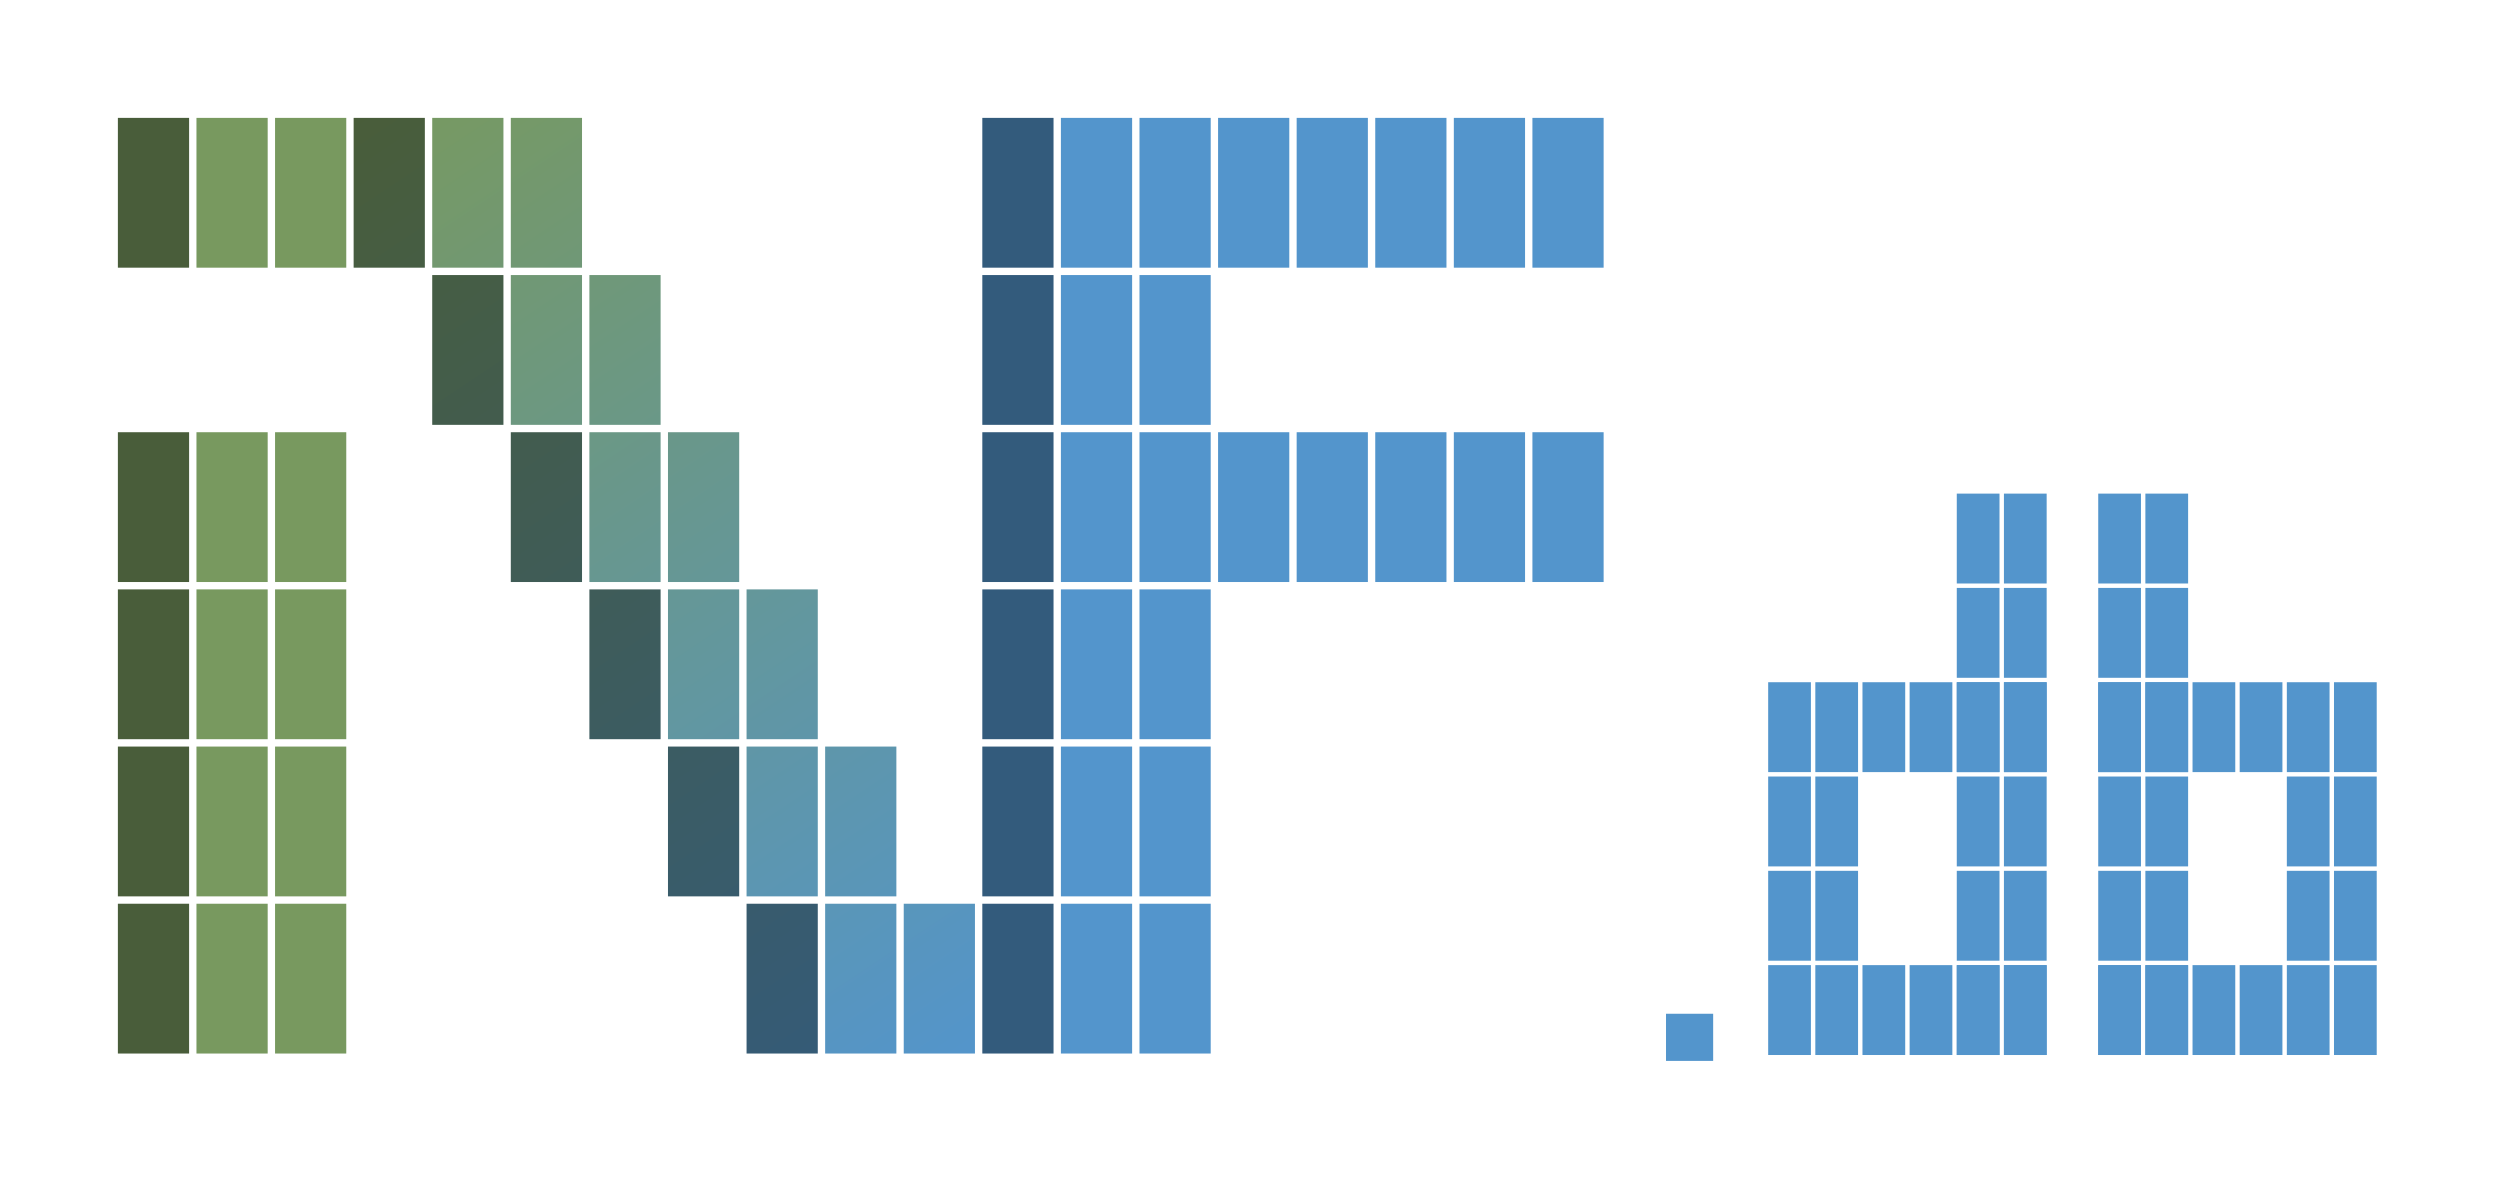
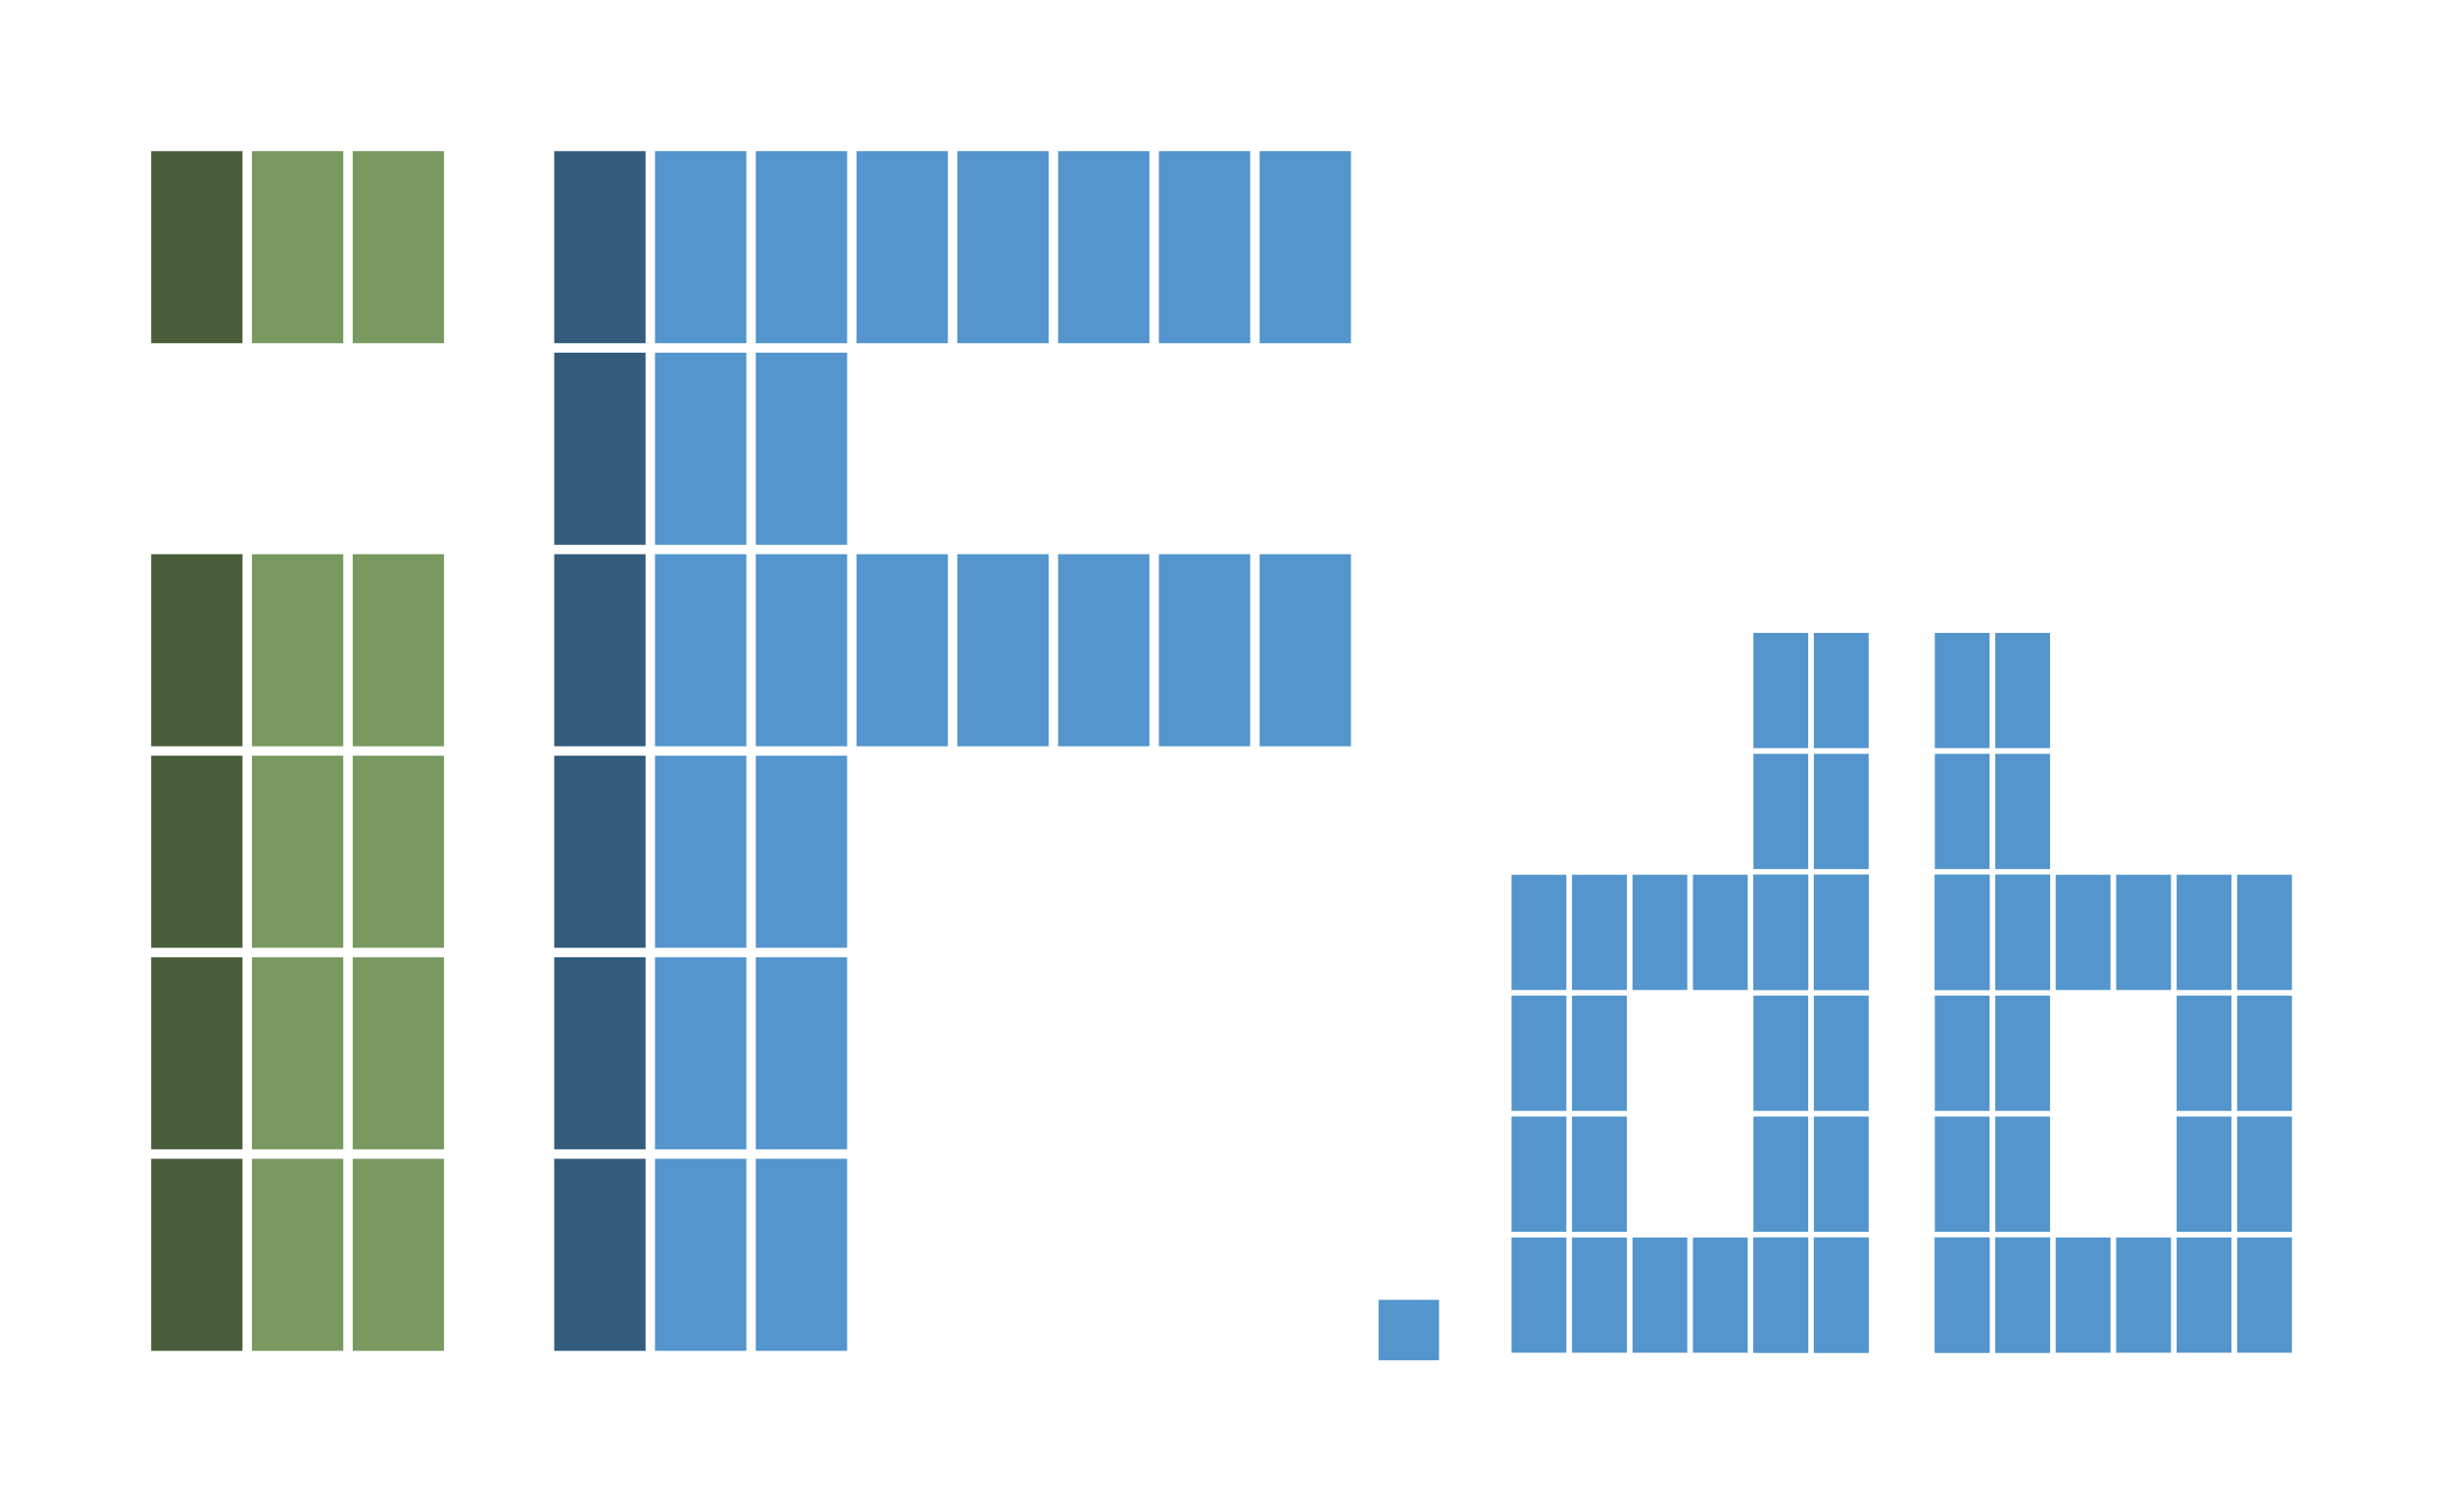
- <svg xmlns="http://www.w3.org/2000/svg" width="1018" height="480" viewBox="0 0 1018 480">
+ <svg xmlns="http://www.w3.org/2000/svg" width="778" height="480" viewBox="0 0 778 480">
  <defs>
    <linearGradient id="gm" gradientUnits="userSpaceOnUse" x1="144" y1="48" x2="400" y2="432">
      <stop offset="0" stop-color="#78995f" />
      <stop offset="1" stop-color="#5395cc" />
    </linearGradient>
    <linearGradient id="gd" gradientUnits="userSpaceOnUse" x1="144" y1="48" x2="400" y2="432">
      <stop offset="0" stop-color="#495d3a" />
      <stop offset="1" stop-color="#335b7c" />
    </linearGradient>
  </defs>
  <rect x="48" y="48" width="29" height="61" fill="#495d3a" />
  <rect x="80" y="48" width="29" height="61" fill="#78995f" />
  <rect x="112" y="48" width="29" height="61" fill="#78995f" />
  <rect x="48" y="176" width="29" height="61" fill="#495d3a" />
  <rect x="80" y="176" width="29" height="61" fill="#78995f" />
  <rect x="112" y="176" width="29" height="61" fill="#78995f" />
  <rect x="48" y="240" width="29" height="61" fill="#495d3a" />
  <rect x="80" y="240" width="29" height="61" fill="#78995f" />
  <rect x="112" y="240" width="29" height="61" fill="#78995f" />
  <rect x="48" y="304" width="29" height="61" fill="#495d3a" />
  <rect x="80" y="304" width="29" height="61" fill="#78995f" />
  <rect x="112" y="304" width="29" height="61" fill="#78995f" />
  <rect x="48" y="368" width="29" height="61" fill="#495d3a" />
  <rect x="80" y="368" width="29" height="61" fill="#78995f" />
  <rect x="112" y="368" width="29" height="61" fill="#78995f" />
-   <rect x="144" y="48" width="29" height="61" fill="url(#gd)" />
-   <rect x="176" y="48" width="29" height="61" fill="url(#gm)" />
-   <rect x="208" y="48" width="29" height="61" fill="url(#gm)" />
-   <rect x="176" y="112" width="29" height="61" fill="url(#gd)" />
-   <rect x="208" y="112" width="29" height="61" fill="url(#gm)" />
-   <rect x="240" y="112" width="29" height="61" fill="url(#gm)" />
-   <rect x="208" y="176" width="29" height="61" fill="url(#gd)" />
-   <rect x="240" y="176" width="29" height="61" fill="url(#gm)" />
-   <rect x="272" y="176" width="29" height="61" fill="url(#gm)" />
-   <rect x="240" y="240" width="29" height="61" fill="url(#gd)" />
-   <rect x="272" y="240" width="29" height="61" fill="url(#gm)" />
-   <rect x="304" y="240" width="29" height="61" fill="url(#gm)" />
-   <rect x="272" y="304" width="29" height="61" fill="url(#gd)" />
-   <rect x="304" y="304" width="29" height="61" fill="url(#gm)" />
-   <rect x="336" y="304" width="29" height="61" fill="url(#gm)" />
-   <rect x="304" y="368" width="29" height="61" fill="url(#gd)" />
-   <rect x="336" y="368" width="29" height="61" fill="url(#gm)" />
-   <rect x="368" y="368" width="29" height="61" fill="url(#gm)" />
-   <rect x="400" y="48" width="29" height="61" fill="#335b7c" />
-   <rect x="432" y="48" width="29" height="61" fill="#5395cc" />
-   <rect x="464" y="48" width="29" height="61" fill="#5395cc" />
-   <rect x="496" y="48" width="29" height="61" fill="#5395cc" />
-   <rect x="528" y="48" width="29" height="61" fill="#5395cc" />
-   <rect x="560" y="48" width="29" height="61" fill="#5395cc" />
-   <rect x="592" y="48" width="29" height="61" fill="#5395cc" />
-   <rect x="624" y="48" width="29" height="61" fill="#5395cc" />
-   <rect x="400" y="112" width="29" height="61" fill="#335b7c" />
-   <rect x="432" y="112" width="29" height="61" fill="#5395cc" />
-   <rect x="464" y="112" width="29" height="61" fill="#5395cc" />
-   <rect x="400" y="176" width="29" height="61" fill="#335b7c" />
-   <rect x="432" y="176" width="29" height="61" fill="#5395cc" />
-   <rect x="464" y="176" width="29" height="61" fill="#5395cc" />
-   <rect x="496" y="176" width="29" height="61" fill="#5395cc" />
-   <rect x="528" y="176" width="29" height="61" fill="#5395cc" />
-   <rect x="560" y="176" width="29" height="61" fill="#5395cc" />
-   <rect x="592" y="176" width="29" height="61" fill="#5395cc" />
-   <rect x="624" y="176" width="29" height="61" fill="#5395cc" />
-   <rect x="400" y="240" width="29" height="61" fill="#335b7c" />
-   <rect x="432" y="240" width="29" height="61" fill="#5395cc" />
-   <rect x="464" y="240" width="29" height="61" fill="#5395cc" />
-   <rect x="400" y="304" width="29" height="61" fill="#335b7c" />
-   <rect x="432" y="304" width="29" height="61" fill="#5395cc" />
-   <rect x="464" y="304" width="29" height="61" fill="#5395cc" />
-   <rect x="400" y="368" width="29" height="61" fill="#335b7c" />
-   <rect x="432" y="368" width="29" height="61" fill="#5395cc" />
-   <rect x="464" y="368" width="29" height="61" fill="#5395cc" />
-   <rect x="796.8" y="201" width="17.4" height="36.6" fill="#5395cc" />
-   <rect x="816" y="201" width="17.4" height="36.6" fill="#5395cc" />
-   <rect x="796.8" y="239.4" width="17.4" height="36.6" fill="#5395cc" />
-   <rect x="816" y="239.4" width="17.4" height="36.6" fill="#5395cc" />
-   <rect x="796.8" y="277.8" width="17.4" height="36.6" fill="#5395cc" />
-   <rect x="816" y="277.8" width="17.4" height="36.6" fill="#5395cc" />
-   <rect x="796.8" y="316.2" width="17.4" height="36.6" fill="#5395cc" />
-   <rect x="816" y="316.2" width="17.4" height="36.6" fill="#5395cc" />
-   <rect x="796.8" y="354.6" width="17.4" height="36.6" fill="#5395cc" />
-   <rect x="816" y="354.6" width="17.4" height="36.6" fill="#5395cc" />
-   <rect x="796.8" y="393" width="17.4" height="36.6" fill="#5395cc" />
-   <rect x="816" y="393" width="17.4" height="36.6" fill="#5395cc" />
-   <rect x="720" y="277.8" width="17.4" height="36.6" fill="#5395cc" />
-   <rect x="739.2" y="277.8" width="17.4" height="36.6" fill="#5395cc" />
-   <rect x="758.4" y="277.8" width="17.4" height="36.6" fill="#5395cc" />
-   <rect x="777.6" y="277.8" width="17.4" height="36.6" fill="#5395cc" />
-   <rect x="796.8" y="277.8" width="17.4" height="36.6" fill="#5395cc" />
-   <rect x="816" y="277.8" width="17.4" height="36.6" fill="#5395cc" />
-   <rect x="720" y="316.2" width="17.4" height="36.6" fill="#5395cc" />
-   <rect x="739.2" y="316.2" width="17.4" height="36.6" fill="#5395cc" />
-   <rect x="720" y="354.6" width="17.4" height="36.6" fill="#5395cc" />
-   <rect x="739.2" y="354.6" width="17.4" height="36.6" fill="#5395cc" />
-   <rect x="720" y="393" width="17.4" height="36.6" fill="#5395cc" />
-   <rect x="739.2" y="393" width="17.4" height="36.6" fill="#5395cc" />
-   <rect x="758.4" y="393" width="17.4" height="36.6" fill="#5395cc" />
-   <rect x="777.6" y="393" width="17.4" height="36.6" fill="#5395cc" />
-   <rect x="796.8" y="393" width="17.4" height="36.6" fill="#5395cc" />
-   <rect x="816" y="393" width="17.4" height="36.6" fill="#5395cc" />
-   <rect x="854.4" y="201" width="17.4" height="36.6" fill="#5395cc" />
-   <rect x="873.6" y="201" width="17.4" height="36.6" fill="#5395cc" />
-   <rect x="854.4" y="239.4" width="17.4" height="36.6" fill="#5395cc" />
-   <rect x="873.6" y="239.4" width="17.4" height="36.6" fill="#5395cc" />
-   <rect x="854.4" y="277.8" width="17.4" height="36.6" fill="#5395cc" />
-   <rect x="873.6" y="277.8" width="17.4" height="36.6" fill="#5395cc" />
-   <rect x="854.4" y="316.2" width="17.4" height="36.6" fill="#5395cc" />
-   <rect x="873.6" y="316.2" width="17.4" height="36.6" fill="#5395cc" />
-   <rect x="854.4" y="354.6" width="17.4" height="36.6" fill="#5395cc" />
-   <rect x="873.6" y="354.6" width="17.4" height="36.6" fill="#5395cc" />
-   <rect x="854.4" y="393" width="17.4" height="36.6" fill="#5395cc" />
-   <rect x="873.6" y="393" width="17.4" height="36.6" fill="#5395cc" />
-   <rect x="854.4" y="277.8" width="17.4" height="36.6" fill="#5395cc" />
-   <rect x="873.6" y="277.8" width="17.4" height="36.6" fill="#5395cc" />
-   <rect x="892.8" y="277.8" width="17.4" height="36.6" fill="#5395cc" />
-   <rect x="912" y="277.8" width="17.4" height="36.6" fill="#5395cc" />
-   <rect x="931.2" y="277.8" width="17.4" height="36.6" fill="#5395cc" />
-   <rect x="950.4" y="277.8" width="17.4" height="36.6" fill="#5395cc" />
-   <rect x="931.2" y="316.2" width="17.4" height="36.6" fill="#5395cc" />
-   <rect x="950.4" y="316.2" width="17.4" height="36.6" fill="#5395cc" />
-   <rect x="931.2" y="354.6" width="17.4" height="36.6" fill="#5395cc" />
-   <rect x="950.4" y="354.6" width="17.4" height="36.6" fill="#5395cc" />
-   <rect x="854.4" y="393" width="17.4" height="36.6" fill="#5395cc" />
-   <rect x="873.6" y="393" width="17.4" height="36.6" fill="#5395cc" />
-   <rect x="892.8" y="393" width="17.4" height="36.6" fill="#5395cc" />
-   <rect x="912" y="393" width="17.4" height="36.6" fill="#5395cc" />
-   <rect x="931.2" y="393" width="17.4" height="36.6" fill="#5395cc" />
-   <rect x="950.4" y="393" width="17.4" height="36.6" fill="#5395cc" />
-   <rect x="678.4" y="412.8" width="19.2" height="19.2" fill="#5395cc" />
+   <rect x="176" y="48" width="29" height="61" fill="#335b7c" />
+   <rect x="208" y="48" width="29" height="61" fill="#5395cc" />
+   <rect x="240" y="48" width="29" height="61" fill="#5395cc" />
+   <rect x="272" y="48" width="29" height="61" fill="#5395cc" />
+   <rect x="304" y="48" width="29" height="61" fill="#5395cc" />
+   <rect x="336" y="48" width="29" height="61" fill="#5395cc" />
+   <rect x="368" y="48" width="29" height="61" fill="#5395cc" />
+   <rect x="400" y="48" width="29" height="61" fill="#5395cc" />
+   <rect x="176" y="112" width="29" height="61" fill="#335b7c" />
+   <rect x="208" y="112" width="29" height="61" fill="#5395cc" />
+   <rect x="240" y="112" width="29" height="61" fill="#5395cc" />
+   <rect x="176" y="176" width="29" height="61" fill="#335b7c" />
+   <rect x="208" y="176" width="29" height="61" fill="#5395cc" />
+   <rect x="240" y="176" width="29" height="61" fill="#5395cc" />
+   <rect x="272" y="176" width="29" height="61" fill="#5395cc" />
+   <rect x="304" y="176" width="29" height="61" fill="#5395cc" />
+   <rect x="336" y="176" width="29" height="61" fill="#5395cc" />
+   <rect x="368" y="176" width="29" height="61" fill="#5395cc" />
+   <rect x="400" y="176" width="29" height="61" fill="#5395cc" />
+   <rect x="176" y="240" width="29" height="61" fill="#335b7c" />
+   <rect x="208" y="240" width="29" height="61" fill="#5395cc" />
+   <rect x="240" y="240" width="29" height="61" fill="#5395cc" />
+   <rect x="176" y="304" width="29" height="61" fill="#335b7c" />
+   <rect x="208" y="304" width="29" height="61" fill="#5395cc" />
+   <rect x="240" y="304" width="29" height="61" fill="#5395cc" />
+   <rect x="176" y="368" width="29" height="61" fill="#335b7c" />
+   <rect x="208" y="368" width="29" height="61" fill="#5395cc" />
+   <rect x="240" y="368" width="29" height="61" fill="#5395cc" />
+   <rect x="556.8" y="201" width="17.4" height="36.6" fill="#5395cc" />
+   <rect x="576" y="201" width="17.4" height="36.6" fill="#5395cc" />
+   <rect x="556.8" y="239.4" width="17.4" height="36.6" fill="#5395cc" />
+   <rect x="576" y="239.4" width="17.4" height="36.6" fill="#5395cc" />
+   <rect x="556.8" y="277.8" width="17.4" height="36.6" fill="#5395cc" />
+   <rect x="576" y="277.8" width="17.4" height="36.6" fill="#5395cc" />
+   <rect x="556.8" y="316.2" width="17.4" height="36.6" fill="#5395cc" />
+   <rect x="576" y="316.2" width="17.4" height="36.6" fill="#5395cc" />
+   <rect x="556.8" y="354.6" width="17.4" height="36.6" fill="#5395cc" />
+   <rect x="576" y="354.6" width="17.4" height="36.6" fill="#5395cc" />
+   <rect x="556.8" y="393" width="17.4" height="36.6" fill="#5395cc" />
+   <rect x="576" y="393" width="17.4" height="36.6" fill="#5395cc" />
+   <rect x="480" y="277.8" width="17.4" height="36.6" fill="#5395cc" />
+   <rect x="499.2" y="277.8" width="17.4" height="36.6" fill="#5395cc" />
+   <rect x="518.4" y="277.8" width="17.4" height="36.6" fill="#5395cc" />
+   <rect x="537.6" y="277.8" width="17.4" height="36.6" fill="#5395cc" />
+   <rect x="556.8" y="277.8" width="17.4" height="36.6" fill="#5395cc" />
+   <rect x="576" y="277.8" width="17.4" height="36.6" fill="#5395cc" />
+   <rect x="480" y="316.2" width="17.4" height="36.6" fill="#5395cc" />
+   <rect x="499.2" y="316.2" width="17.4" height="36.6" fill="#5395cc" />
+   <rect x="480" y="354.6" width="17.4" height="36.6" fill="#5395cc" />
+   <rect x="499.2" y="354.6" width="17.4" height="36.6" fill="#5395cc" />
+   <rect x="480" y="393" width="17.4" height="36.6" fill="#5395cc" />
+   <rect x="499.2" y="393" width="17.4" height="36.6" fill="#5395cc" />
+   <rect x="518.4" y="393" width="17.4" height="36.6" fill="#5395cc" />
+   <rect x="537.6" y="393" width="17.4" height="36.6" fill="#5395cc" />
+   <rect x="556.8" y="393" width="17.4" height="36.6" fill="#5395cc" />
+   <rect x="576" y="393" width="17.4" height="36.6" fill="#5395cc" />
+   <rect x="614.4" y="201" width="17.4" height="36.6" fill="#5395cc" />
+   <rect x="633.6" y="201" width="17.4" height="36.6" fill="#5395cc" />
+   <rect x="614.4" y="239.4" width="17.4" height="36.6" fill="#5395cc" />
+   <rect x="633.6" y="239.4" width="17.4" height="36.6" fill="#5395cc" />
+   <rect x="614.4" y="277.8" width="17.4" height="36.6" fill="#5395cc" />
+   <rect x="633.6" y="277.8" width="17.4" height="36.6" fill="#5395cc" />
+   <rect x="614.4" y="316.2" width="17.4" height="36.6" fill="#5395cc" />
+   <rect x="633.6" y="316.2" width="17.4" height="36.6" fill="#5395cc" />
+   <rect x="614.4" y="354.6" width="17.4" height="36.6" fill="#5395cc" />
+   <rect x="633.6" y="354.6" width="17.4" height="36.6" fill="#5395cc" />
+   <rect x="614.4" y="393" width="17.4" height="36.6" fill="#5395cc" />
+   <rect x="633.6" y="393" width="17.4" height="36.6" fill="#5395cc" />
+   <rect x="614.4" y="277.8" width="17.4" height="36.6" fill="#5395cc" />
+   <rect x="633.6" y="277.8" width="17.4" height="36.6" fill="#5395cc" />
+   <rect x="652.8" y="277.8" width="17.4" height="36.6" fill="#5395cc" />
+   <rect x="672" y="277.8" width="17.4" height="36.6" fill="#5395cc" />
+   <rect x="691.2" y="277.8" width="17.4" height="36.6" fill="#5395cc" />
+   <rect x="710.4" y="277.8" width="17.4" height="36.6" fill="#5395cc" />
+   <rect x="691.2" y="316.2" width="17.4" height="36.6" fill="#5395cc" />
+   <rect x="710.4" y="316.2" width="17.4" height="36.6" fill="#5395cc" />
+   <rect x="691.2" y="354.6" width="17.4" height="36.6" fill="#5395cc" />
+   <rect x="710.4" y="354.6" width="17.4" height="36.6" fill="#5395cc" />
+   <rect x="614.4" y="393" width="17.4" height="36.6" fill="#5395cc" />
+   <rect x="633.6" y="393" width="17.4" height="36.6" fill="#5395cc" />
+   <rect x="652.8" y="393" width="17.4" height="36.6" fill="#5395cc" />
+   <rect x="672" y="393" width="17.4" height="36.6" fill="#5395cc" />
+   <rect x="691.2" y="393" width="17.4" height="36.6" fill="#5395cc" />
+   <rect x="710.4" y="393" width="17.4" height="36.6" fill="#5395cc" />
+   <rect x="437.76" y="412.8" width="19.2" height="19.2" fill="#5395cc" />
</svg>
